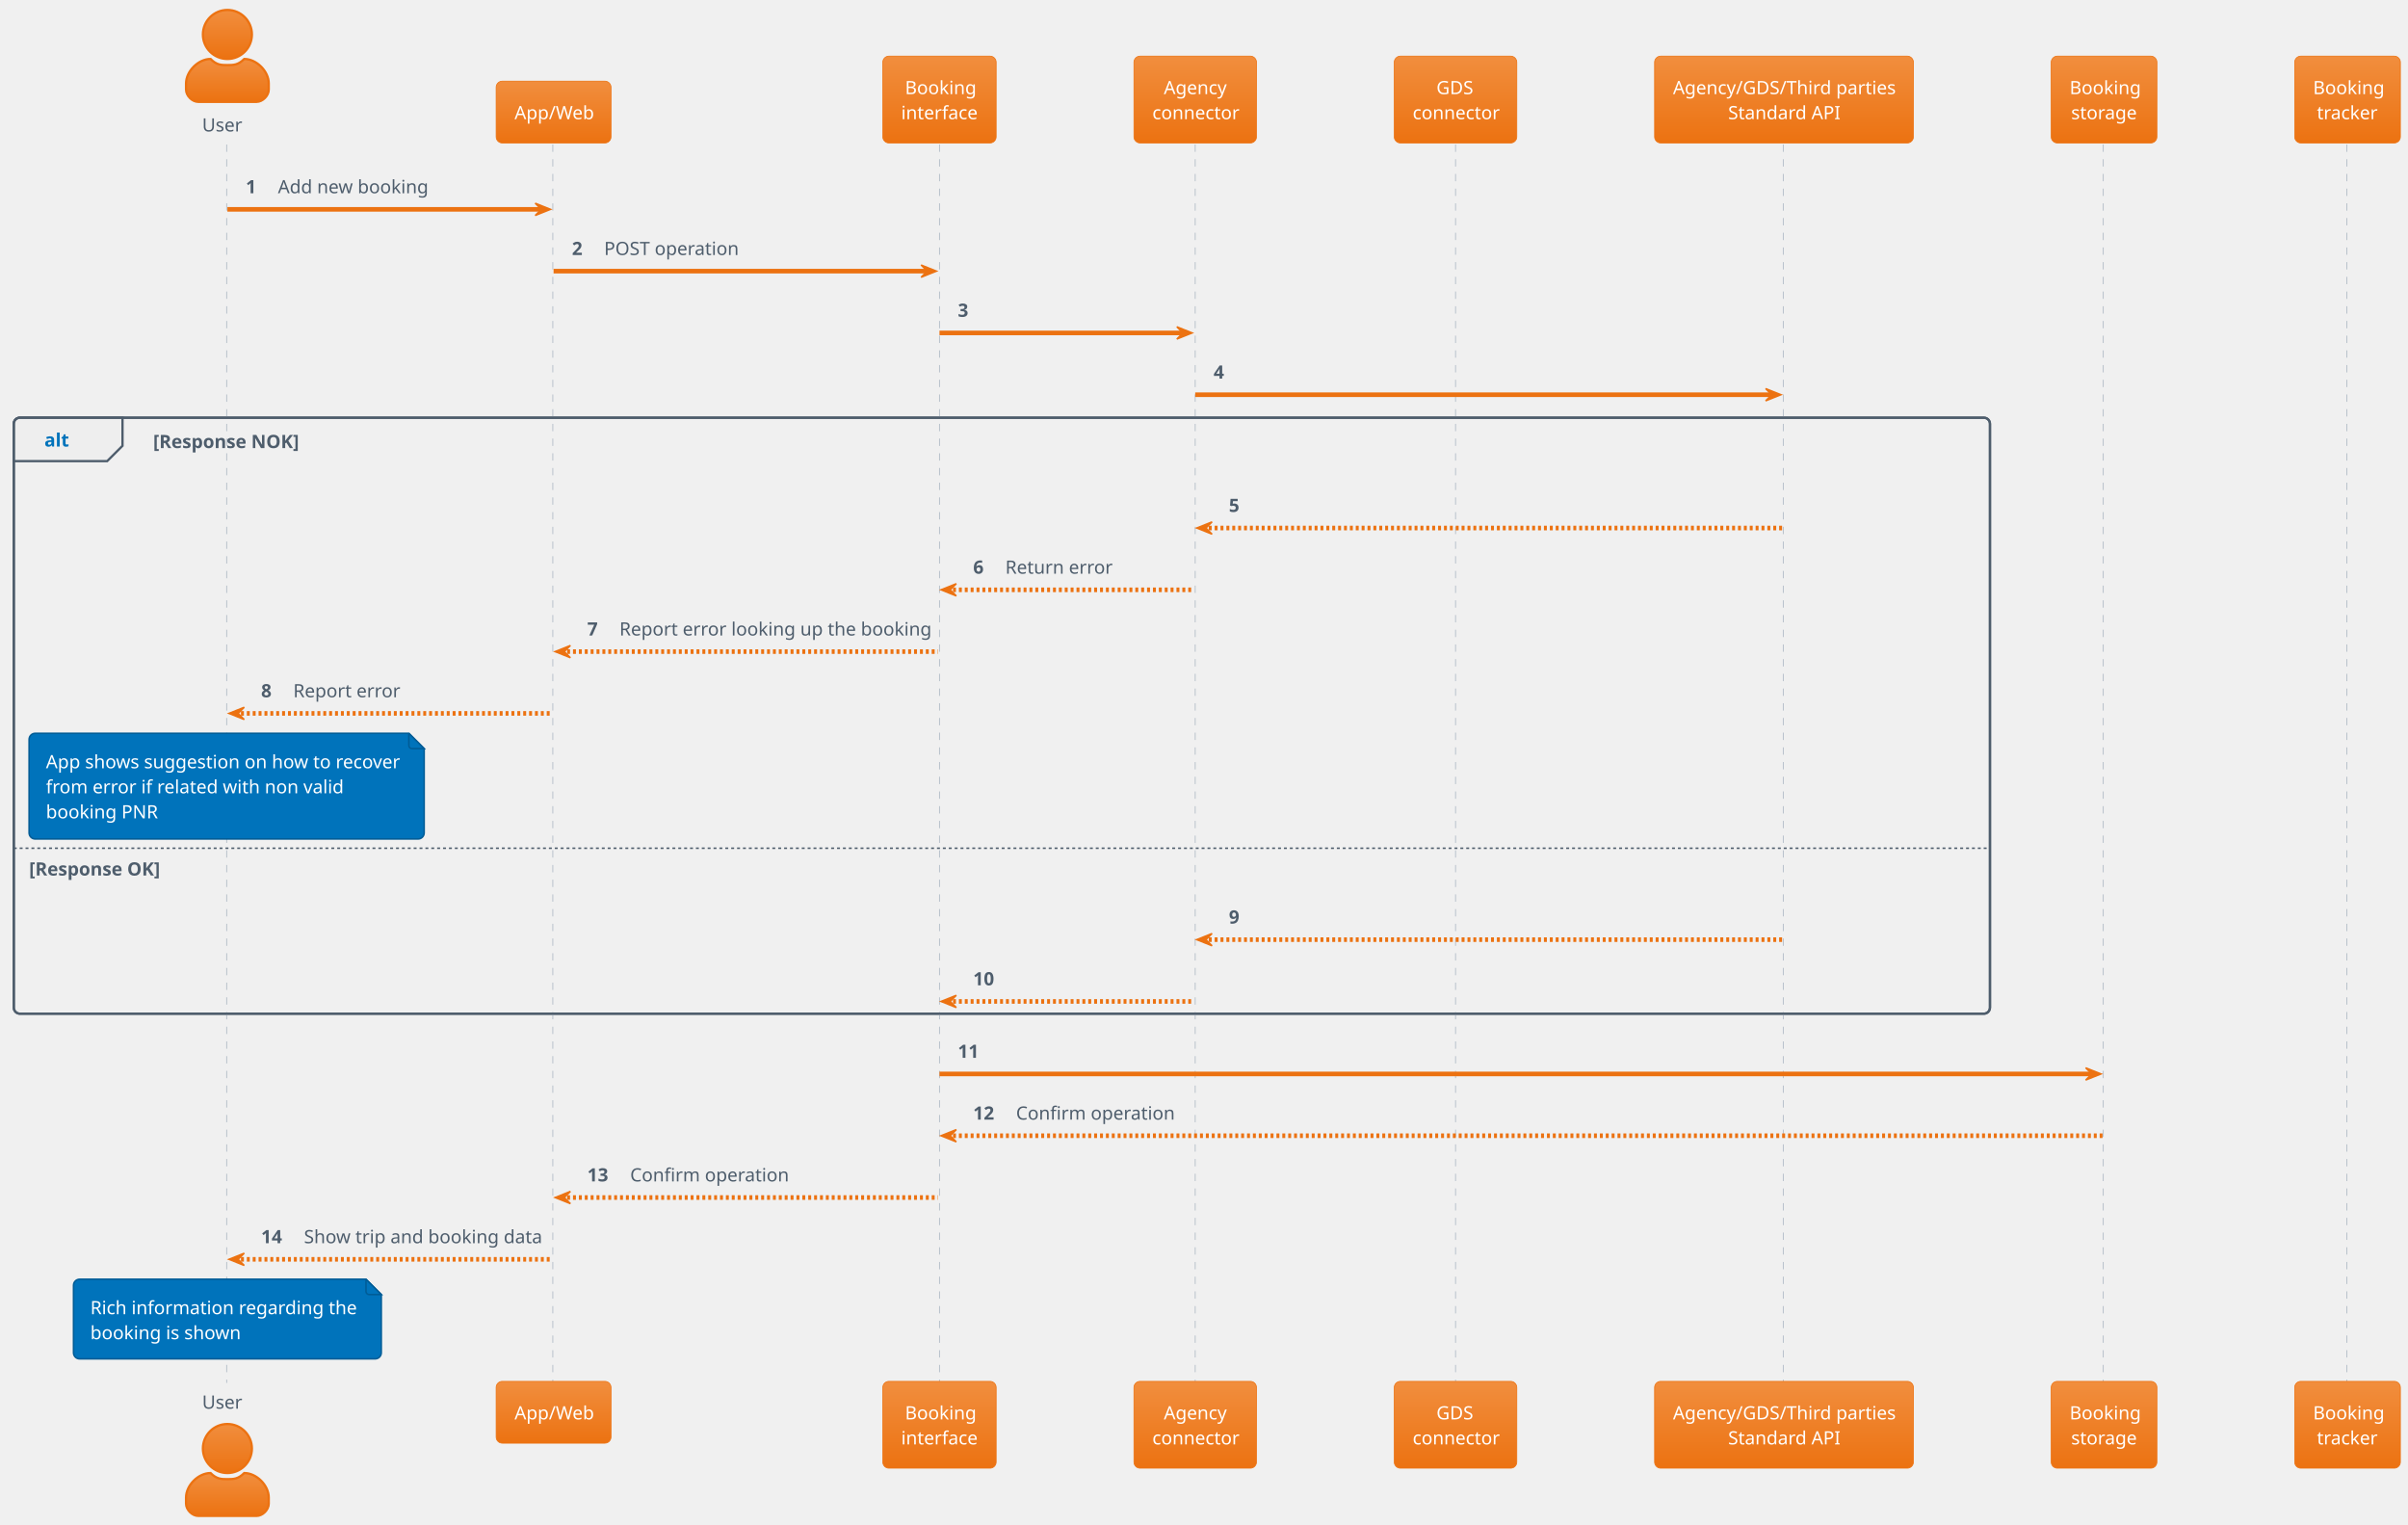
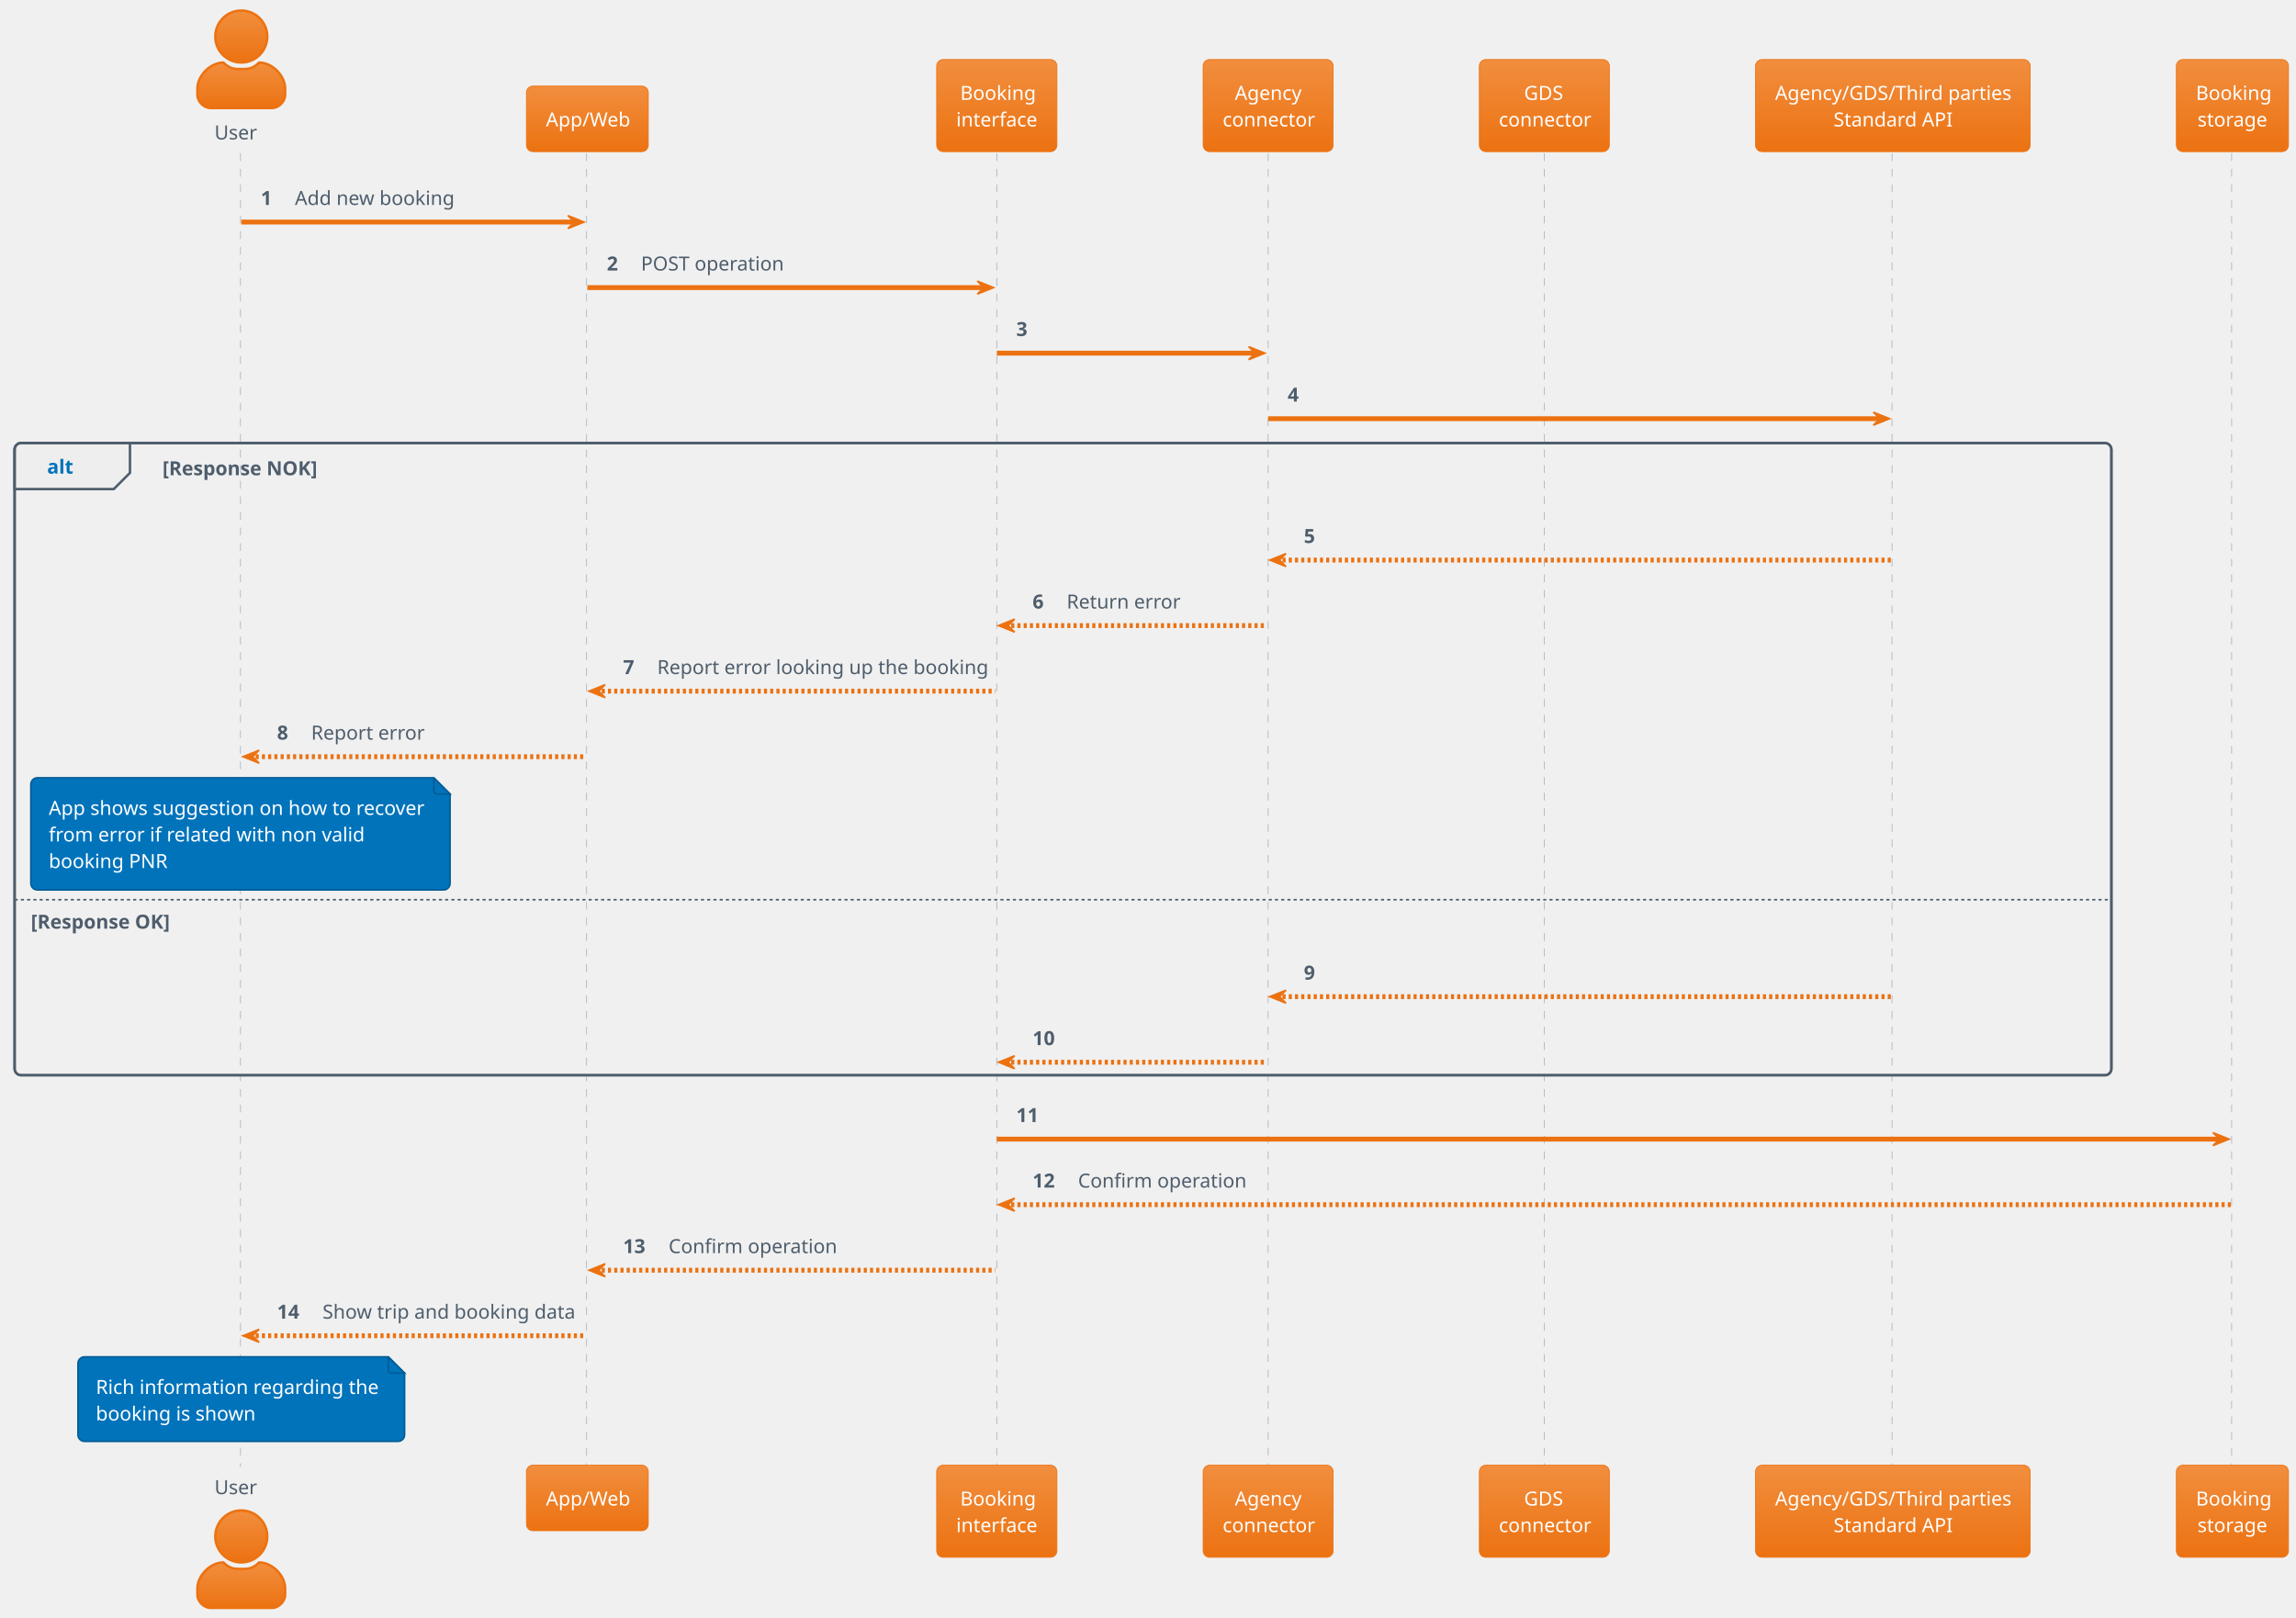
- <svg xmlns="http://www.w3.org/2000/svg" contentStyleType="text/css" height="1037.5px" preserveAspectRatio="none" style="width:1638px;height:1037px;background:#FFFFFF;" version="1.1" viewBox="0 0 1638 1037" width="1638.542px" zoomAndPan="magnify">
+ <svg xmlns="http://www.w3.org/2000/svg" contentStyleType="text/css" height="1037.5px" preserveAspectRatio="none" style="width:1472px;height:1037px;background:#FFFFFF;" version="1.1" viewBox="0 0 1472 1037" width="1472.917px" zoomAndPan="magnify">
  <defs>
-     <linearGradient id="g1ry1ce0n7u4pl0" x1="50%" x2="50%" y1="0%" y2="100%">
+     <linearGradient id="g194nh5qkj1wjj0" x1="50%" x2="50%" y1="0%" y2="100%">
      <stop offset="0%" stop-color="#F18E3E" />
      <stop offset="100%" stop-color="#EC7211" />
    </linearGradient>
  </defs>
  <g>
    <rect fill="none" height="405.343" rx="4.167" ry="4.167" style="stroke:#4E5D6C;stroke-width:1.562;" width="1344.271" x="9.375" y="284.084" />
    <line style="stroke:#ABB6C2;stroke-width:0.521;stroke-dasharray:5.0,5.0;" x1="154.167" x2="154.167" y1="98.275" y2="940.536" />
    <line style="stroke:#ABB6C2;stroke-width:0.521;stroke-dasharray:5.0,5.0;" x1="376.042" x2="376.042" y1="98.275" y2="940.536" />
    <line style="stroke:#ABB6C2;stroke-width:0.521;stroke-dasharray:5.0,5.0;" x1="639.062" x2="639.062" y1="98.275" y2="940.536" />
    <line style="stroke:#ABB6C2;stroke-width:0.521;stroke-dasharray:5.0,5.0;" x1="813.021" x2="813.021" y1="98.275" y2="940.536" />
    <line style="stroke:#ABB6C2;stroke-width:0.521;stroke-dasharray:5.0,5.0;" x1="990.104" x2="990.104" y1="98.275" y2="940.536" />
    <line style="stroke:#ABB6C2;stroke-width:0.521;stroke-dasharray:5.0,5.0;" x1="1213.021" x2="1213.021" y1="98.275" y2="940.536" />
    <line style="stroke:#ABB6C2;stroke-width:0.521;stroke-dasharray:5.0,5.0;" x1="1430.729" x2="1430.729" y1="98.275" y2="940.536" />
-     <line style="stroke:#ABB6C2;stroke-width:0.521;stroke-dasharray:5.0,5.0;" x1="1596.354" x2="1596.354" y1="98.275" y2="940.536" />
    <text fill="#4E5D6C" font-family="Verdana" font-size="12.5" lengthAdjust="spacing" textLength="28.125" x="137.5" y="89.404">User</text>
-     <ellipse cx="154.688" cy="23.438" fill="url(#g1ry1ce0n7u4pl0)" rx="16.667" ry="16.667" style="stroke:#EC7211;stroke-width:1.562;" />
-     <path d="M154.688,44.271 C158.854,44.271 161.979,44.271 166.146,40.104 C174.479,40.104 182.812,48.438 182.812,56.771 L182.812,60.938 C182.812,65.104 178.646,69.271 174.479,69.271 L134.896,69.271 C130.729,69.271 126.562,65.104 126.562,60.938 L126.562,56.771 C126.562,48.438 134.896,40.104 143.229,40.104 C147.396,44.271 150.521,44.271 154.688,44.271 " fill="url(#g1ry1ce0n7u4pl0)" style="stroke:#EC7211;stroke-width:1.562;" />
+     <ellipse cx="154.688" cy="23.438" fill="url(#g194nh5qkj1wjj0)" rx="16.667" ry="16.667" style="stroke:#EC7211;stroke-width:1.562;" />
+     <path d="M154.688,44.271 C158.854,44.271 161.979,44.271 166.146,40.104 C174.479,40.104 182.812,48.438 182.812,56.771 L182.812,60.938 C182.812,65.104 178.646,69.271 174.479,69.271 L134.896,69.271 C130.729,69.271 126.562,65.104 126.562,60.938 L126.562,56.771 C126.562,48.438 134.896,40.104 143.229,40.104 C147.396,44.271 150.521,44.271 154.688,44.271 " fill="url(#g194nh5qkj1wjj0)" style="stroke:#EC7211;stroke-width:1.562;" />
    <text fill="#4E5D6C" font-family="Verdana" font-size="12.5" lengthAdjust="spacing" textLength="28.125" x="137.5" y="958.065">User</text>
-     <ellipse cx="154.688" cy="985.165" fill="url(#g1ry1ce0n7u4pl0)" rx="16.667" ry="16.667" style="stroke:#EC7211;stroke-width:1.562;" />
-     <path d="M154.688,1005.999 C158.854,1005.999 161.979,1005.999 166.146,1001.832 C174.479,1001.832 182.812,1010.165 182.812,1018.499 L182.812,1022.665 C182.812,1026.832 178.646,1030.999 174.479,1030.999 L134.896,1030.999 C130.729,1030.999 126.562,1026.832 126.562,1022.665 L126.562,1018.499 C126.562,1010.165 134.896,1001.832 143.229,1001.832 C147.396,1005.999 150.521,1005.999 154.688,1005.999 " fill="url(#g1ry1ce0n7u4pl0)" style="stroke:#EC7211;stroke-width:1.562;" />
-     <rect fill="url(#g1ry1ce0n7u4pl0)" height="42.025" rx="4.167" ry="4.167" style="stroke:#EC7211;stroke-width:0.521;" width="78.125" x="337.5" y="55.208" />
+     <ellipse cx="154.688" cy="985.165" fill="url(#g194nh5qkj1wjj0)" rx="16.667" ry="16.667" style="stroke:#EC7211;stroke-width:1.562;" />
+     <path d="M154.688,1005.999 C158.854,1005.999 161.979,1005.999 166.146,1001.832 C174.479,1001.832 182.812,1010.165 182.812,1018.499 L182.812,1022.665 C182.812,1026.832 178.646,1030.999 174.479,1030.999 L134.896,1030.999 C130.729,1030.999 126.562,1026.832 126.562,1022.665 L126.562,1018.499 C126.562,1010.165 134.896,1001.832 143.229,1001.832 C147.396,1005.999 150.521,1005.999 154.688,1005.999 " fill="url(#g194nh5qkj1wjj0)" style="stroke:#EC7211;stroke-width:1.562;" />
+     <rect fill="url(#g194nh5qkj1wjj0)" height="42.025" rx="4.167" ry="4.167" style="stroke:#EC7211;stroke-width:0.521;" width="78.125" x="337.5" y="55.208" />
    <text fill="#FFFFFF" font-family="Verdana" font-size="12.5" lengthAdjust="spacing" textLength="53.125" x="350" y="81.071">App/Web</text>
-     <rect fill="url(#g1ry1ce0n7u4pl0)" height="42.025" rx="4.167" ry="4.167" style="stroke:#EC7211;stroke-width:0.521;" width="78.125" x="337.5" y="939.494" />
+     <rect fill="url(#g194nh5qkj1wjj0)" height="42.025" rx="4.167" ry="4.167" style="stroke:#EC7211;stroke-width:0.521;" width="78.125" x="337.5" y="939.494" />
    <text fill="#FFFFFF" font-family="Verdana" font-size="12.5" lengthAdjust="spacing" textLength="53.125" x="350" y="965.357">App/Web</text>
-     <rect fill="url(#g1ry1ce0n7u4pl0)" height="59.05" rx="4.167" ry="4.167" style="stroke:#EC7211;stroke-width:0.521;" width="77.083" x="600.521" y="38.183" />
+     <rect fill="url(#g194nh5qkj1wjj0)" height="59.05" rx="4.167" ry="4.167" style="stroke:#EC7211;stroke-width:0.521;" width="77.083" x="600.521" y="38.183" />
    <text fill="#FFFFFF" font-family="Verdana" font-size="12.5" lengthAdjust="spacing" textLength="46.875" x="615.625" y="64.046">Booking</text>
    <text fill="#FFFFFF" font-family="Verdana" font-size="12.5" lengthAdjust="spacing" textLength="52.083" x="613.021" y="81.071">interface</text>
-     <rect fill="url(#g1ry1ce0n7u4pl0)" height="59.05" rx="4.167" ry="4.167" style="stroke:#EC7211;stroke-width:0.521;" width="77.083" x="600.521" y="939.494" />
+     <rect fill="url(#g194nh5qkj1wjj0)" height="59.05" rx="4.167" ry="4.167" style="stroke:#EC7211;stroke-width:0.521;" width="77.083" x="600.521" y="939.494" />
    <text fill="#FFFFFF" font-family="Verdana" font-size="12.5" lengthAdjust="spacing" textLength="46.875" x="615.625" y="965.357">Booking</text>
    <text fill="#FFFFFF" font-family="Verdana" font-size="12.5" lengthAdjust="spacing" textLength="52.083" x="613.021" y="982.382">interface</text>
-     <rect fill="url(#g1ry1ce0n7u4pl0)" height="59.05" rx="4.167" ry="4.167" style="stroke:#EC7211;stroke-width:0.521;" width="83.333" x="771.354" y="38.183" />
+     <rect fill="url(#g194nh5qkj1wjj0)" height="59.05" rx="4.167" ry="4.167" style="stroke:#EC7211;stroke-width:0.521;" width="83.333" x="771.354" y="38.183" />
    <text fill="#FFFFFF" font-family="Verdana" font-size="12.5" lengthAdjust="spacing" textLength="42.708" x="791.667" y="64.046">Agency</text>
    <text fill="#FFFFFF" font-family="Verdana" font-size="12.5" lengthAdjust="spacing" textLength="58.333" x="783.854" y="81.071">connector</text>
-     <rect fill="url(#g1ry1ce0n7u4pl0)" height="59.05" rx="4.167" ry="4.167" style="stroke:#EC7211;stroke-width:0.521;" width="83.333" x="771.354" y="939.494" />
+     <rect fill="url(#g194nh5qkj1wjj0)" height="59.05" rx="4.167" ry="4.167" style="stroke:#EC7211;stroke-width:0.521;" width="83.333" x="771.354" y="939.494" />
    <text fill="#FFFFFF" font-family="Verdana" font-size="12.5" lengthAdjust="spacing" textLength="42.708" x="791.667" y="965.357">Agency</text>
    <text fill="#FFFFFF" font-family="Verdana" font-size="12.5" lengthAdjust="spacing" textLength="58.333" x="783.854" y="982.382">connector</text>
-     <rect fill="url(#g1ry1ce0n7u4pl0)" height="59.05" rx="4.167" ry="4.167" style="stroke:#EC7211;stroke-width:0.521;" width="83.333" x="948.438" y="38.183" />
+     <rect fill="url(#g194nh5qkj1wjj0)" height="59.05" rx="4.167" ry="4.167" style="stroke:#EC7211;stroke-width:0.521;" width="83.333" x="948.438" y="38.183" />
    <text fill="#FFFFFF" font-family="Verdana" font-size="12.5" lengthAdjust="spacing" textLength="26.042" x="977.083" y="64.046">GDS</text>
    <text fill="#FFFFFF" font-family="Verdana" font-size="12.5" lengthAdjust="spacing" textLength="58.333" x="960.938" y="81.071">connector</text>
-     <rect fill="url(#g1ry1ce0n7u4pl0)" height="59.05" rx="4.167" ry="4.167" style="stroke:#EC7211;stroke-width:0.521;" width="83.333" x="948.438" y="939.494" />
+     <rect fill="url(#g194nh5qkj1wjj0)" height="59.05" rx="4.167" ry="4.167" style="stroke:#EC7211;stroke-width:0.521;" width="83.333" x="948.438" y="939.494" />
    <text fill="#FFFFFF" font-family="Verdana" font-size="12.5" lengthAdjust="spacing" textLength="26.042" x="977.083" y="965.357">GDS</text>
    <text fill="#FFFFFF" font-family="Verdana" font-size="12.5" lengthAdjust="spacing" textLength="58.333" x="960.938" y="982.382">connector</text>
-     <rect fill="url(#g1ry1ce0n7u4pl0)" height="59.05" rx="4.167" ry="4.167" style="stroke:#EC7211;stroke-width:0.521;" width="176.042" x="1125.521" y="38.183" />
+     <rect fill="url(#g194nh5qkj1wjj0)" height="59.05" rx="4.167" ry="4.167" style="stroke:#EC7211;stroke-width:0.521;" width="176.042" x="1125.521" y="38.183" />
    <text fill="#FFFFFF" font-family="Verdana" font-size="12.5" lengthAdjust="spacing" textLength="151.042" x="1138.021" y="64.046">Agency/GDS/Third parties</text>
    <text fill="#FFFFFF" font-family="Verdana" font-size="12.5" lengthAdjust="spacing" textLength="76.042" x="1175.521" y="81.071">Standard API</text>
-     <rect fill="url(#g1ry1ce0n7u4pl0)" height="59.05" rx="4.167" ry="4.167" style="stroke:#EC7211;stroke-width:0.521;" width="176.042" x="1125.521" y="939.494" />
+     <rect fill="url(#g194nh5qkj1wjj0)" height="59.05" rx="4.167" ry="4.167" style="stroke:#EC7211;stroke-width:0.521;" width="176.042" x="1125.521" y="939.494" />
    <text fill="#FFFFFF" font-family="Verdana" font-size="12.5" lengthAdjust="spacing" textLength="151.042" x="1138.021" y="965.357">Agency/GDS/Third parties</text>
    <text fill="#FFFFFF" font-family="Verdana" font-size="12.5" lengthAdjust="spacing" textLength="76.042" x="1175.521" y="982.382">Standard API</text>
-     <rect fill="url(#g1ry1ce0n7u4pl0)" height="59.05" rx="4.167" ry="4.167" style="stroke:#EC7211;stroke-width:0.521;" width="71.875" x="1395.312" y="38.183" />
+     <rect fill="url(#g194nh5qkj1wjj0)" height="59.05" rx="4.167" ry="4.167" style="stroke:#EC7211;stroke-width:0.521;" width="71.875" x="1395.312" y="38.183" />
    <text fill="#FFFFFF" font-family="Verdana" font-size="12.5" lengthAdjust="spacing" textLength="46.875" x="1407.812" y="64.046">Booking</text>
    <text fill="#FFFFFF" font-family="Verdana" font-size="12.5" lengthAdjust="spacing" textLength="44.792" x="1408.854" y="81.071">storage</text>
-     <rect fill="url(#g1ry1ce0n7u4pl0)" height="59.05" rx="4.167" ry="4.167" style="stroke:#EC7211;stroke-width:0.521;" width="71.875" x="1395.312" y="939.494" />
+     <rect fill="url(#g194nh5qkj1wjj0)" height="59.05" rx="4.167" ry="4.167" style="stroke:#EC7211;stroke-width:0.521;" width="71.875" x="1395.312" y="939.494" />
    <text fill="#FFFFFF" font-family="Verdana" font-size="12.5" lengthAdjust="spacing" textLength="46.875" x="1407.812" y="965.357">Booking</text>
    <text fill="#FFFFFF" font-family="Verdana" font-size="12.5" lengthAdjust="spacing" textLength="44.792" x="1408.854" y="982.382">storage</text>
-     <rect fill="url(#g1ry1ce0n7u4pl0)" height="59.05" rx="4.167" ry="4.167" style="stroke:#EC7211;stroke-width:0.521;" width="71.875" x="1560.938" y="38.183" />
-     <text fill="#FFFFFF" font-family="Verdana" font-size="12.5" lengthAdjust="spacing" textLength="46.875" x="1573.438" y="64.046">Booking</text>
-     <text fill="#FFFFFF" font-family="Verdana" font-size="12.5" lengthAdjust="spacing" textLength="41.667" x="1576.042" y="81.071">tracker</text>
-     <rect fill="url(#g1ry1ce0n7u4pl0)" height="59.05" rx="4.167" ry="4.167" style="stroke:#EC7211;stroke-width:0.521;" width="71.875" x="1560.938" y="939.494" />
-     <text fill="#FFFFFF" font-family="Verdana" font-size="12.5" lengthAdjust="spacing" textLength="46.875" x="1573.438" y="965.357">Booking</text>
-     <text fill="#FFFFFF" font-family="Verdana" font-size="12.5" lengthAdjust="spacing" textLength="41.667" x="1576.042" y="982.382">tracker</text>
    <polygon fill="#EC7211" points="364.062,138.217,374.479,142.384,364.062,146.55,368.229,142.384" style="stroke:#EC7211;stroke-width:1.042;" />
    <line style="stroke:#EC7211;stroke-width:3.125;" x1="154.688" x2="370.312" y1="142.384" y2="142.384" />
    <text fill="#4E5D6C" font-family="Verdana" font-size="12.5" font-weight="bold" lengthAdjust="spacing" textLength="7.292" x="167.188" y="131.429">1</text>
    <text fill="#4E5D6C" font-family="Verdana" font-size="12.5" lengthAdjust="spacing" textLength="98.958" x="189.062" y="131.429">Add new booking</text>
    <polygon fill="#EC7211" points="626.562,180.242,636.979,184.409,626.562,188.575,630.729,184.409" style="stroke:#EC7211;stroke-width:1.042;" />
    <line style="stroke:#EC7211;stroke-width:3.125;" x1="376.562" x2="632.812" y1="184.409" y2="184.409" />
    <text fill="#4E5D6C" font-family="Verdana" font-size="12.5" font-weight="bold" lengthAdjust="spacing" textLength="7.292" x="389.062" y="173.454">2</text>
    <text fill="#4E5D6C" font-family="Verdana" font-size="12.5" lengthAdjust="spacing" textLength="90.625" x="410.938" y="173.454">POST operation</text>
    <polygon fill="#EC7211" points="800.521,222.267,810.938,226.434,800.521,230.601,804.688,226.434" style="stroke:#EC7211;stroke-width:1.042;" />
    <line style="stroke:#EC7211;stroke-width:3.125;" x1="639.062" x2="806.771" y1="226.434" y2="226.434" />
    <text fill="#4E5D6C" font-family="Verdana" font-size="12.5" font-weight="bold" lengthAdjust="spacing" textLength="7.292" x="651.562" y="215.48">3</text>
    <text fill="#4E5D6C" font-family="Verdana" font-size="12.5" lengthAdjust="spacing" textLength="3.125" x="673.438" y="215.48"> </text>
    <polygon fill="#EC7211" points="1201.042,264.292,1211.458,268.459,1201.042,272.626,1205.208,268.459" style="stroke:#EC7211;stroke-width:1.042;" />
    <line style="stroke:#EC7211;stroke-width:3.125;" x1="813.021" x2="1207.292" y1="268.459" y2="268.459" />
    <text fill="#4E5D6C" font-family="Verdana" font-size="12.5" font-weight="bold" lengthAdjust="spacing" textLength="7.292" x="825.521" y="257.505">4</text>
    <text fill="#4E5D6C" font-family="Verdana" font-size="12.5" lengthAdjust="spacing" textLength="3.125" x="847.396" y="257.505"> </text>
    <path d="M13.542,284.084 L83.333,284.084 L83.333,303.192 L72.917,313.609 L9.375,313.609 L9.375,288.251 A4.167,4.167 0 0 1 13.542,284.084 " fill="#EEEEEE" style="stroke:#4E5D6C;stroke-width:1.562;" />
    <rect fill="none" height="405.343" rx="4.167" ry="4.167" style="stroke:#4E5D6C;stroke-width:1.562;" width="1344.271" x="9.375" y="284.084" />
    <text fill="#0073BB" font-family="Verdana" font-size="12.5" font-weight="bold" lengthAdjust="spacing" textLength="16.667" x="30.208" y="303.697">alt</text>
    <text fill="#4E5D6C" font-family="Verdana" font-size="12.5" font-weight="bold" lengthAdjust="spacing" textLength="100" x="104.167" y="304.738">[Response NOK]</text>
    <polygon fill="#EC7211" points="824.479,354.951,814.062,359.118,824.479,363.284,820.312,359.118" style="stroke:#EC7211;stroke-width:1.042;" />
    <line style="stroke:#EC7211;stroke-width:3.125;stroke-dasharray:2.0,2.0;" x1="818.229" x2="1212.5" y1="359.118" y2="359.118" />
    <text fill="#4E5D6C" font-family="Verdana" font-size="12.5" font-weight="bold" lengthAdjust="spacing" textLength="7.292" x="835.938" y="348.163">5</text>
    <text fill="#4E5D6C" font-family="Verdana" font-size="12.5" lengthAdjust="spacing" textLength="3.125" x="857.812" y="348.163"> </text>
    <polygon fill="#EC7211" points="650.521,396.976,640.104,401.143,650.521,405.309,646.354,401.143" style="stroke:#EC7211;stroke-width:1.042;" />
    <line style="stroke:#EC7211;stroke-width:3.125;stroke-dasharray:2.0,2.0;" x1="644.271" x2="811.979" y1="401.143" y2="401.143" />
    <text fill="#4E5D6C" font-family="Verdana" font-size="12.5" font-weight="bold" lengthAdjust="spacing" textLength="7.292" x="661.979" y="390.188">6</text>
    <text fill="#4E5D6C" font-family="Verdana" font-size="12.5" lengthAdjust="spacing" textLength="71.875" x="683.854" y="390.188">Return error</text>
    <polygon fill="#EC7211" points="388.021,439.001,377.604,443.168,388.021,447.334,383.854,443.168" style="stroke:#EC7211;stroke-width:1.042;" />
    <line style="stroke:#EC7211;stroke-width:3.125;stroke-dasharray:2.0,2.0;" x1="381.771" x2="638.021" y1="443.168" y2="443.168" />
    <text fill="#4E5D6C" font-family="Verdana" font-size="12.5" font-weight="bold" lengthAdjust="spacing" textLength="7.292" x="399.479" y="432.214">7</text>
    <text fill="#4E5D6C" font-family="Verdana" font-size="12.5" lengthAdjust="spacing" textLength="205.208" x="421.354" y="432.214">Report error looking up the booking</text>
    <polygon fill="#EC7211" points="166.146,481.026,155.729,485.193,166.146,489.36,161.979,485.193" style="stroke:#EC7211;stroke-width:1.042;" />
    <line style="stroke:#EC7211;stroke-width:3.125;stroke-dasharray:2.0,2.0;" x1="159.896" x2="375.521" y1="485.193" y2="485.193" />
    <text fill="#4E5D6C" font-family="Verdana" font-size="12.5" font-weight="bold" lengthAdjust="spacing" textLength="7.292" x="177.604" y="474.239">8</text>
    <text fill="#4E5D6C" font-family="Verdana" font-size="12.5" lengthAdjust="spacing" textLength="71.875" x="199.479" y="474.239">Report error</text>
    <path d="M19.792,502.901 L19.792,566.443 A4.167,4.167 0 0 0 23.958,570.61 L284.375,570.61 A4.167,4.167 0 0 0 288.542,566.443 L288.542,509.151 L278.125,498.735 L23.958,498.735 A4.167,4.167 0 0 0 19.792,502.901 " fill="#0073BB" style="stroke:#005C96;stroke-width:1.042;" />
    <path d="M278.125,498.735 L278.125,507.068 A2.083,2.083 0 0 0 280.208,509.151 L288.542,509.151 L278.125,498.735 " fill="#0073BB" style="stroke:#005C96;stroke-width:1.042;" />
    <text fill="#FFFFFF" font-family="Verdana" font-size="12.5" lengthAdjust="spacing" textLength="236.458" x="31.25" y="522.514">App shows suggestion on how to recover</text>
    <text fill="#FFFFFF" font-family="Verdana" font-size="12.5" lengthAdjust="spacing" textLength="198.958" x="31.25" y="539.539">from error if related with non valid</text>
    <text fill="#FFFFFF" font-family="Verdana" font-size="12.5" lengthAdjust="spacing" textLength="72.917" x="31.25" y="556.564">booking PNR</text>
    <line style="stroke:#4E5D6C;stroke-width:1.042;stroke-dasharray:2.0,2.0;" x1="9.375" x2="1353.646" y1="576.893" y2="576.893" />
    <text fill="#4E5D6C" font-family="Verdana" font-size="12.5" font-weight="bold" lengthAdjust="spacing" textLength="89.583" x="19.792" y="595.464">[Response OK]</text>
    <polygon fill="#EC7211" points="824.479,634.902,814.062,639.069,824.479,643.235,820.312,639.069" style="stroke:#EC7211;stroke-width:1.042;" />
    <line style="stroke:#EC7211;stroke-width:3.125;stroke-dasharray:2.0,2.0;" x1="818.229" x2="1212.5" y1="639.069" y2="639.069" />
    <text fill="#4E5D6C" font-family="Verdana" font-size="12.5" font-weight="bold" lengthAdjust="spacing" textLength="7.292" x="835.938" y="628.114">9</text>
    <text fill="#4E5D6C" font-family="Verdana" font-size="12.5" lengthAdjust="spacing" textLength="3.125" x="857.812" y="628.114"> </text>
    <polygon fill="#EC7211" points="650.521,676.927,640.104,681.094,650.521,685.26,646.354,681.094" style="stroke:#EC7211;stroke-width:1.042;" />
    <line style="stroke:#EC7211;stroke-width:3.125;stroke-dasharray:2.0,2.0;" x1="644.271" x2="811.979" y1="681.094" y2="681.094" />
    <text fill="#4E5D6C" font-family="Verdana" font-size="12.5" font-weight="bold" lengthAdjust="spacing" textLength="14.583" x="661.979" y="670.139">10</text>
    <text fill="#4E5D6C" font-family="Verdana" font-size="12.5" lengthAdjust="spacing" textLength="3.125" x="691.146" y="670.139"> </text>
    <polygon fill="#EC7211" points="1418.75,726.244,1429.167,730.41,1418.75,734.577,1422.917,730.41" style="stroke:#EC7211;stroke-width:1.042;" />
    <line style="stroke:#EC7211;stroke-width:3.125;" x1="639.062" x2="1425" y1="730.41" y2="730.41" />
    <text fill="#4E5D6C" font-family="Verdana" font-size="12.5" font-weight="bold" lengthAdjust="spacing" textLength="14.583" x="651.562" y="719.456">11</text>
    <text fill="#4E5D6C" font-family="Verdana" font-size="12.5" lengthAdjust="spacing" textLength="3.125" x="680.729" y="719.456"> </text>
    <polygon fill="#EC7211" points="650.521,768.269,640.104,772.436,650.521,776.602,646.354,772.436" style="stroke:#EC7211;stroke-width:1.042;" />
    <line style="stroke:#EC7211;stroke-width:3.125;stroke-dasharray:2.0,2.0;" x1="644.271" x2="1430.208" y1="772.436" y2="772.436" />
    <text fill="#4E5D6C" font-family="Verdana" font-size="12.5" font-weight="bold" lengthAdjust="spacing" textLength="14.583" x="661.979" y="761.481">12</text>
    <text fill="#4E5D6C" font-family="Verdana" font-size="12.5" lengthAdjust="spacing" textLength="106.25" x="691.146" y="761.481">Confirm operation</text>
    <polygon fill="#EC7211" points="388.021,810.294,377.604,814.461,388.021,818.627,383.854,814.461" style="stroke:#EC7211;stroke-width:1.042;" />
    <line style="stroke:#EC7211;stroke-width:3.125;stroke-dasharray:2.0,2.0;" x1="381.771" x2="638.021" y1="814.461" y2="814.461" />
    <text fill="#4E5D6C" font-family="Verdana" font-size="12.5" font-weight="bold" lengthAdjust="spacing" textLength="14.583" x="399.479" y="803.506">13</text>
    <text fill="#4E5D6C" font-family="Verdana" font-size="12.5" lengthAdjust="spacing" textLength="106.25" x="428.646" y="803.506">Confirm operation</text>
    <polygon fill="#EC7211" points="166.146,852.319,155.729,856.486,166.146,860.653,161.979,856.486" style="stroke:#EC7211;stroke-width:1.042;" />
    <line style="stroke:#EC7211;stroke-width:3.125;stroke-dasharray:2.0,2.0;" x1="159.896" x2="375.521" y1="856.486" y2="856.486" />
    <text fill="#4E5D6C" font-family="Verdana" font-size="12.5" font-weight="bold" lengthAdjust="spacing" textLength="14.583" x="177.604" y="845.532">14</text>
    <text fill="#4E5D6C" font-family="Verdana" font-size="12.5" lengthAdjust="spacing" textLength="157.292" x="206.771" y="845.532">Show trip and booking data</text>
    <path d="M50,874.194 L50,920.028 A4.167,4.167 0 0 0 54.167,924.194 L255.208,924.194 A4.167,4.167 0 0 0 259.375,920.028 L259.375,880.444 L248.958,870.028 L54.167,870.028 A4.167,4.167 0 0 0 50,874.194 " fill="#0073BB" style="stroke:#005C96;stroke-width:1.042;" />
    <path d="M248.958,870.028 L248.958,878.361 A2.083,2.083 0 0 0 251.042,880.444 L259.375,880.444 L248.958,870.028 " fill="#0073BB" style="stroke:#005C96;stroke-width:1.042;" />
    <text fill="#FFFFFF" font-family="Verdana" font-size="12.5" lengthAdjust="spacing" textLength="177.083" x="61.458" y="893.807">Rich information regarding the</text>
    <text fill="#FFFFFF" font-family="Verdana" font-size="12.5" lengthAdjust="spacing" textLength="98.958" x="61.458" y="910.832">booking is shown</text>
  </g>
</svg>
